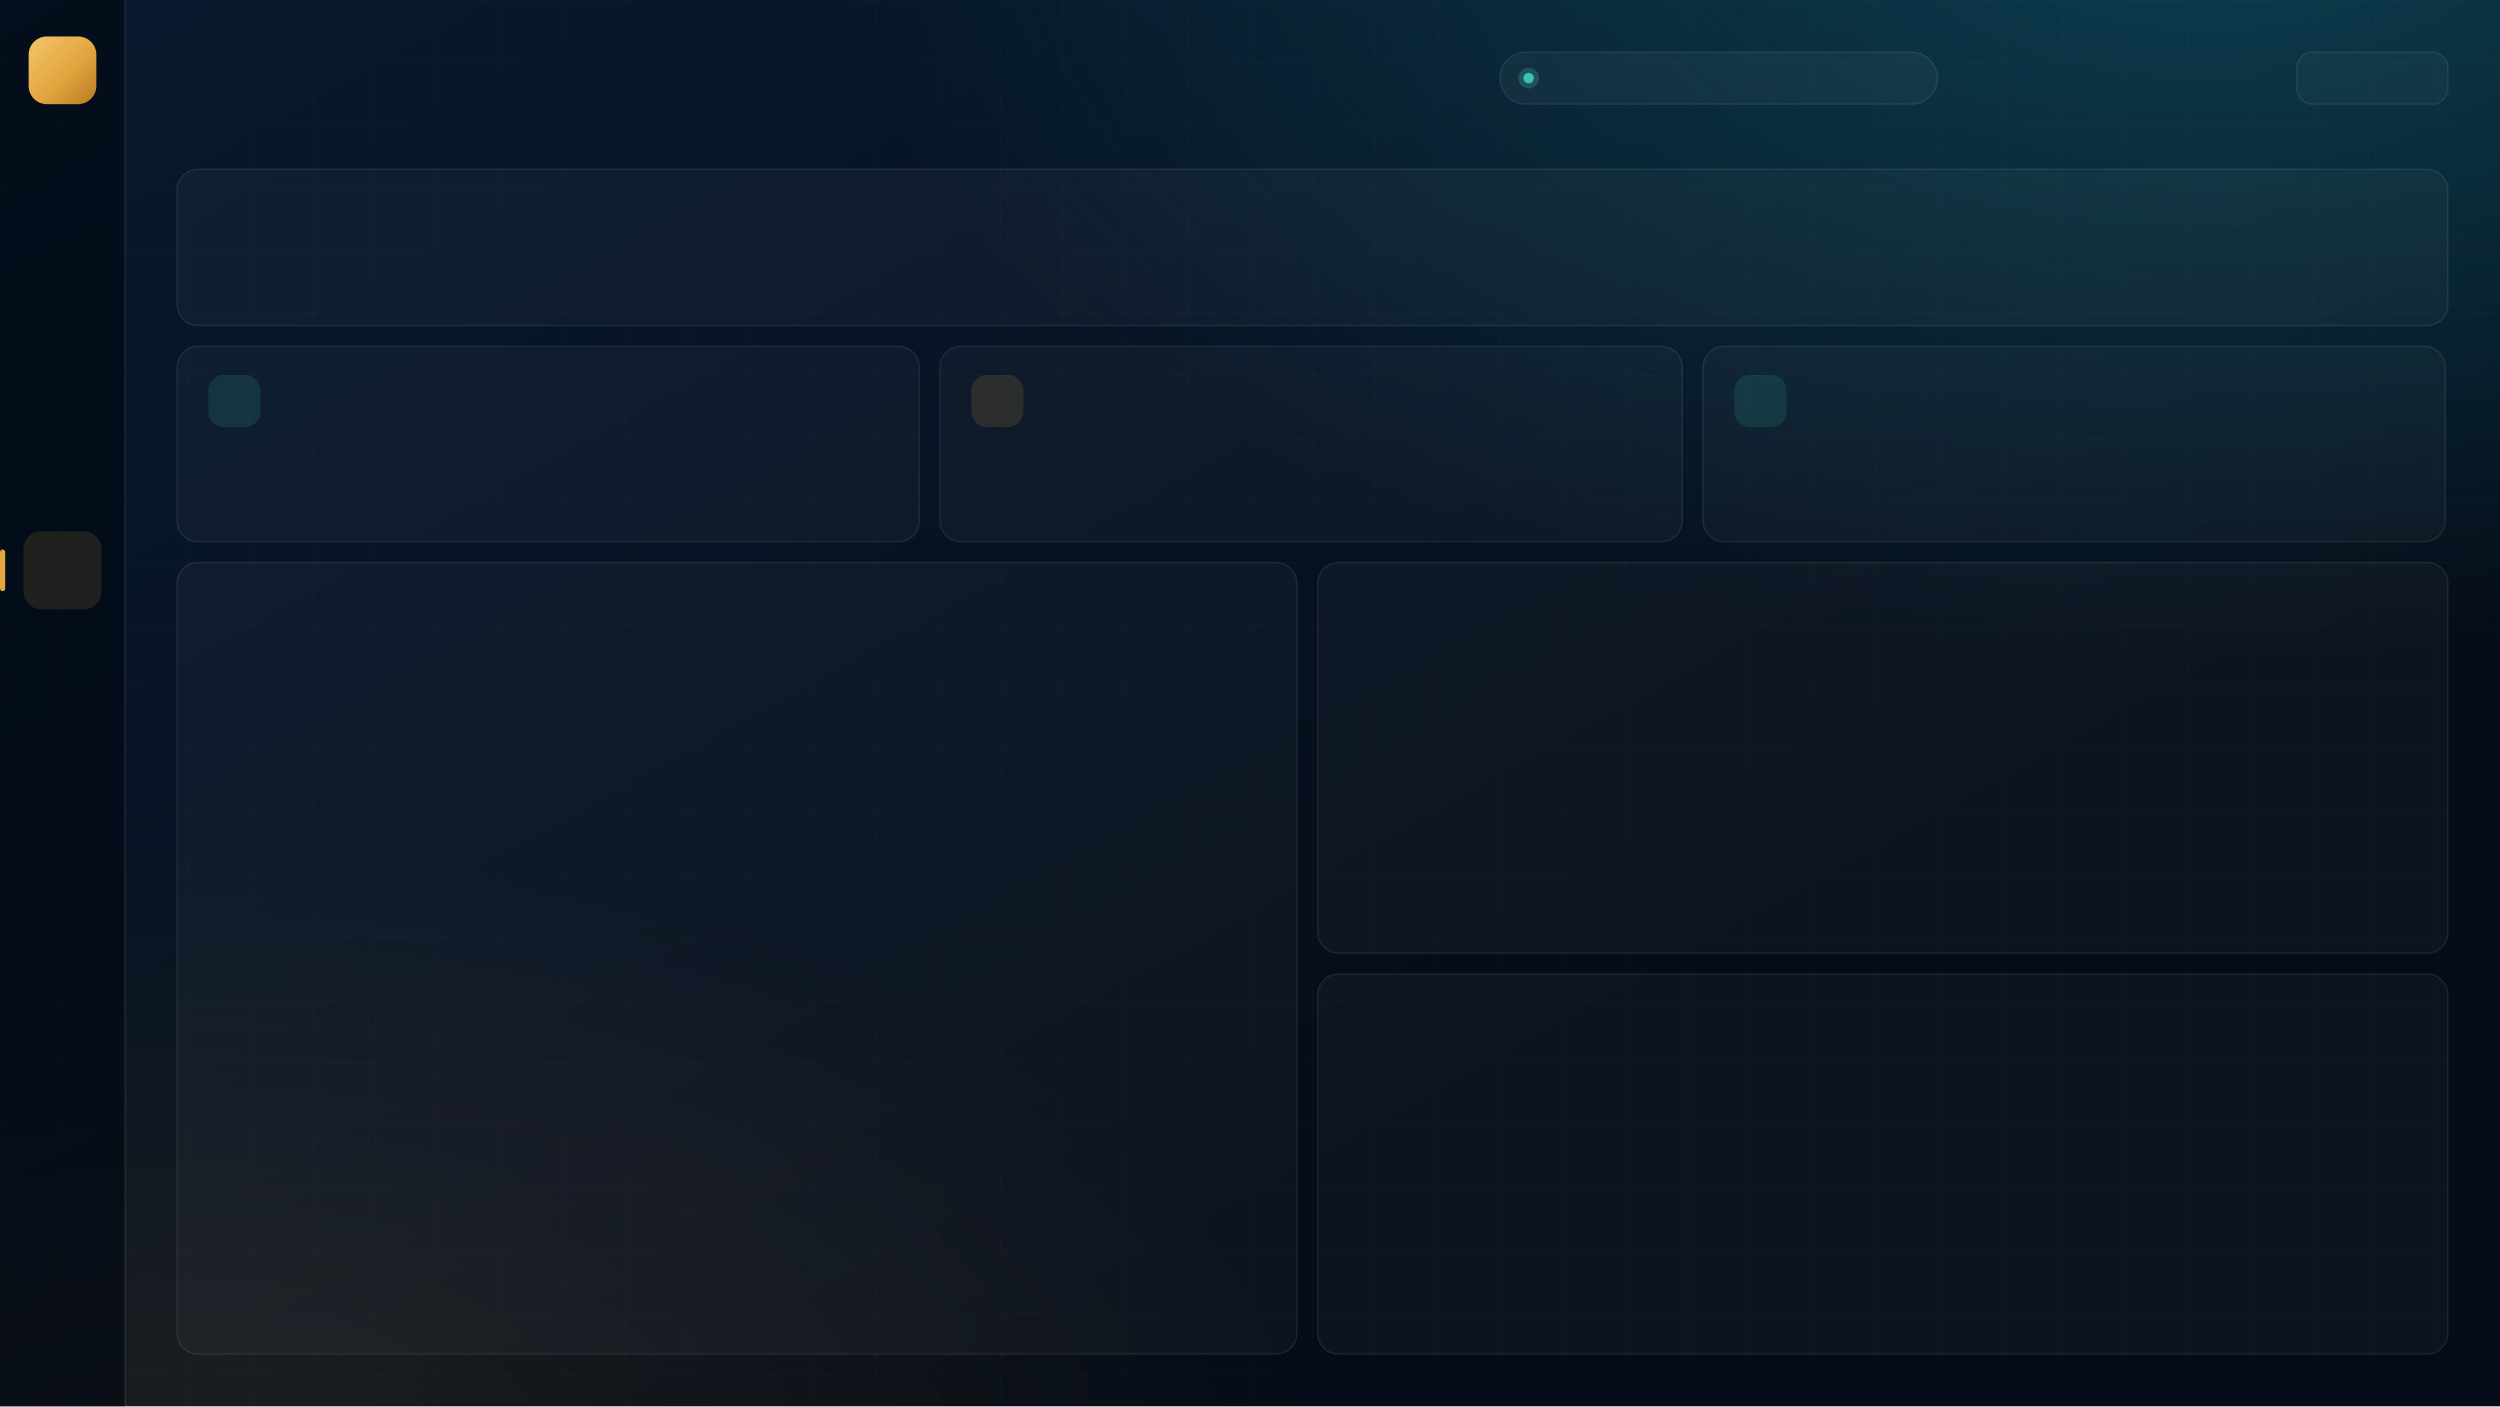
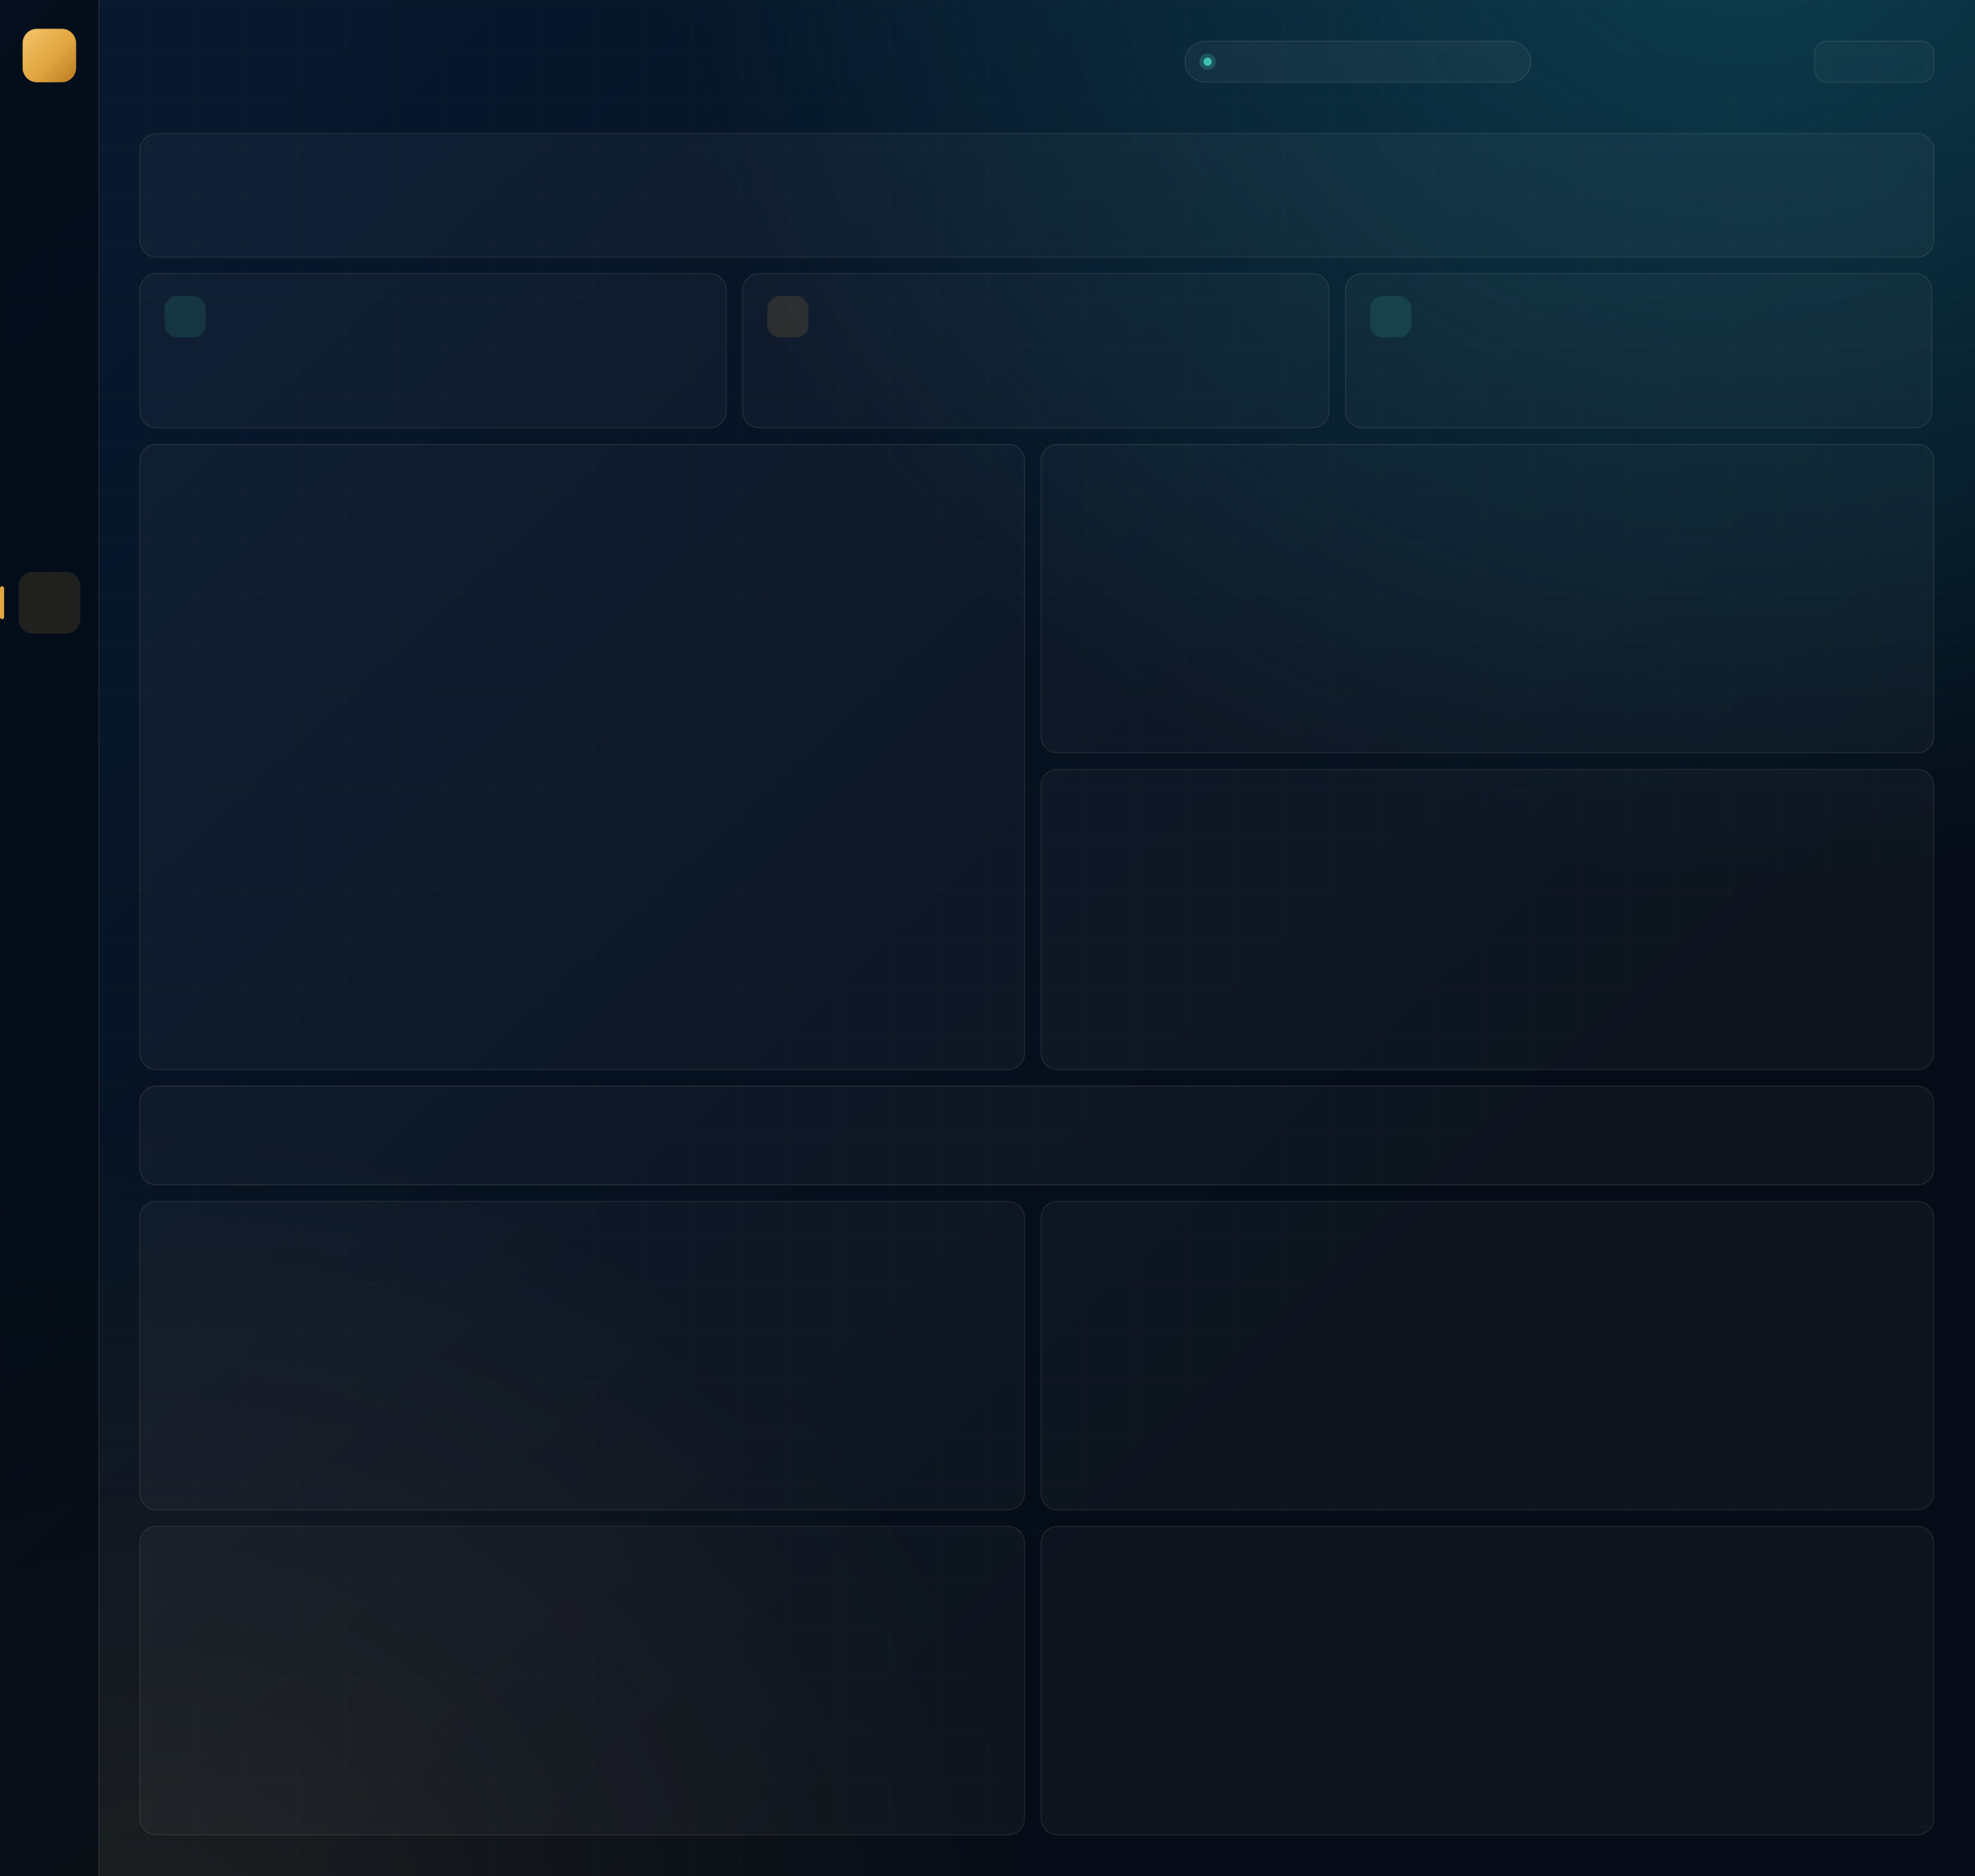
- <svg xmlns="http://www.w3.org/2000/svg" width="1920" height="1080" viewBox="0 0 1920 1080">
+ <svg xmlns="http://www.w3.org/2000/svg" width="1920" height="1824" viewBox="0 0 1920 1824">
  <defs>
    <linearGradient id="base" x1="0" y1="0" x2="1" y2="1">
      <stop offset="0" stop-color="#081A30" />
      <stop offset=".7" stop-color="#050C17" />
    </linearGradient>
    <radialGradient id="glowTR" cx="88%" cy="-8%" r="55%">
      <stop offset="0" stop-color="#0E4A5C" stop-opacity=".8" />
      <stop offset="1" stop-color="#0E4A5C" stop-opacity="0" />
    </radialGradient>
    <radialGradient id="glowBL" cx="8%" cy="105%" r="45%">
      <stop offset="0" stop-color="#E3A640" stop-opacity=".10" />
      <stop offset="1" stop-color="#E3A640" stop-opacity="0" />
    </radialGradient>
    <pattern id="grid" width="48" height="48" patternUnits="userSpaceOnUse">
      <path d="M48 0H0V48" fill="none" stroke="#FFFFFF" stroke-opacity=".025" />
    </pattern>
    <linearGradient id="logo" x1="0" y1="0" x2="1" y2="1">
      <stop offset="0" stop-color="#F3C56B" />
      <stop offset=".55" stop-color="#E3A640" />
      <stop offset="1" stop-color="#B97A22" />
    </linearGradient>
  </defs>
-   <rect width="1920" height="1080" fill="url(#base)" />
-   <rect width="1920" height="1080" fill="url(#glowTR)" />
-   <rect width="1920" height="1080" fill="url(#glowBL)" />
-   <rect width="1920" height="1080" fill="url(#grid)" />
-   <rect width="96" height="1080" fill="#030912" fill-opacity=".65" />
-   <line x1="96" y1="0" x2="96" y2="1080" stroke="#FFFFFF" stroke-opacity=".09" />
+   <rect width="1920" height="1824" fill="url(#base)" />
+   <rect width="1920" height="1824" fill="url(#glowTR)" />
+   <rect width="1920" height="1824" fill="url(#glowBL)" />
+   <rect width="1920" height="1824" fill="url(#grid)" />
+   <rect width="96" height="1824" fill="#030912" fill-opacity=".65" />
+   <line x1="96" y1="0" x2="96" y2="1824" stroke="#FFFFFF" stroke-opacity=".09" />
  <rect x="22" y="28" width="52" height="52" rx="14" fill="url(#logo)" />
-   <rect x="18" y="408" width="60" height="60" rx="14" fill="#E3A640" fill-opacity=".13" />
-   <rect x="0" y="422" width="4" height="32" rx="2" fill="#E3A640" />
+   <rect x="18" y="556" width="60" height="60" rx="14" fill="#E3A640" fill-opacity=".13" />
+   <rect x="0" y="570" width="4" height="32" rx="2" fill="#E3A640" />
  <rect x="1152" y="40" width="336" height="40" rx="20" fill="#FFFFFF" fill-opacity=".04" stroke="#FFFFFF" stroke-opacity=".09" />
  <circle cx="1174" cy="60" r="4" fill="#3FC1B0" />
  <circle cx="1174" cy="60" r="8" fill="#3FC1B0" fill-opacity=".25" />
  <rect x="1764" y="40" width="116" height="40" rx="12" fill="#FFFFFF" fill-opacity=".03" stroke="#FFFFFF" stroke-opacity=".09" />
  <rect x="136" y="130" width="1744" height="120" rx="16" fill="#FFFFFF" fill-opacity=".035" stroke="#FFFFFF" stroke-opacity=".09" />
  <rect x="136" y="266" width="570" height="150" rx="16" fill="#FFFFFF" fill-opacity=".035" stroke="#FFFFFF" stroke-opacity=".09" />
  <rect x="722" y="266" width="570" height="150" rx="16" fill="#FFFFFF" fill-opacity=".035" stroke="#FFFFFF" stroke-opacity=".09" />
  <rect x="1308" y="266" width="570" height="150" rx="16" fill="#FFFFFF" fill-opacity=".035" stroke="#FFFFFF" stroke-opacity=".09" />
  <rect x="136" y="432" width="860" height="608" rx="16" fill="#FFFFFF" fill-opacity=".035" stroke="#FFFFFF" stroke-opacity=".09" />
  <rect x="1012" y="432" width="868" height="300" rx="16" fill="#FFFFFF" fill-opacity=".035" stroke="#FFFFFF" stroke-opacity=".09" />
  <rect x="1012" y="748" width="868" height="292" rx="16" fill="#FFFFFF" fill-opacity=".035" stroke="#FFFFFF" stroke-opacity=".09" />
+   <rect x="136" y="1056" width="1744" height="96" rx="16" fill="#FFFFFF" fill-opacity=".035" stroke="#FFFFFF" stroke-opacity=".09" />
+   <rect x="136" y="1168" width="860" height="300" rx="16" fill="#FFFFFF" fill-opacity=".035" stroke="#FFFFFF" stroke-opacity=".09" />
+   <rect x="1012" y="1168" width="868" height="300" rx="16" fill="#FFFFFF" fill-opacity=".035" stroke="#FFFFFF" stroke-opacity=".09" />
+   <rect x="136" y="1484" width="860" height="300" rx="16" fill="#FFFFFF" fill-opacity=".035" stroke="#FFFFFF" stroke-opacity=".09" />
+   <rect x="1012" y="1484" width="868" height="300" rx="16" fill="#FFFFFF" fill-opacity=".035" stroke="#FFFFFF" stroke-opacity=".09" />
  <rect x="160" y="288" width="40" height="40" rx="12" fill="#3FC1B0" fill-opacity=".14" />
  <rect x="746" y="288" width="40" height="40" rx="12" fill="#E3A640" fill-opacity=".14" />
  <rect x="1332" y="288" width="40" height="40" rx="12" fill="#3FC1B0" fill-opacity=".14" />
</svg>
